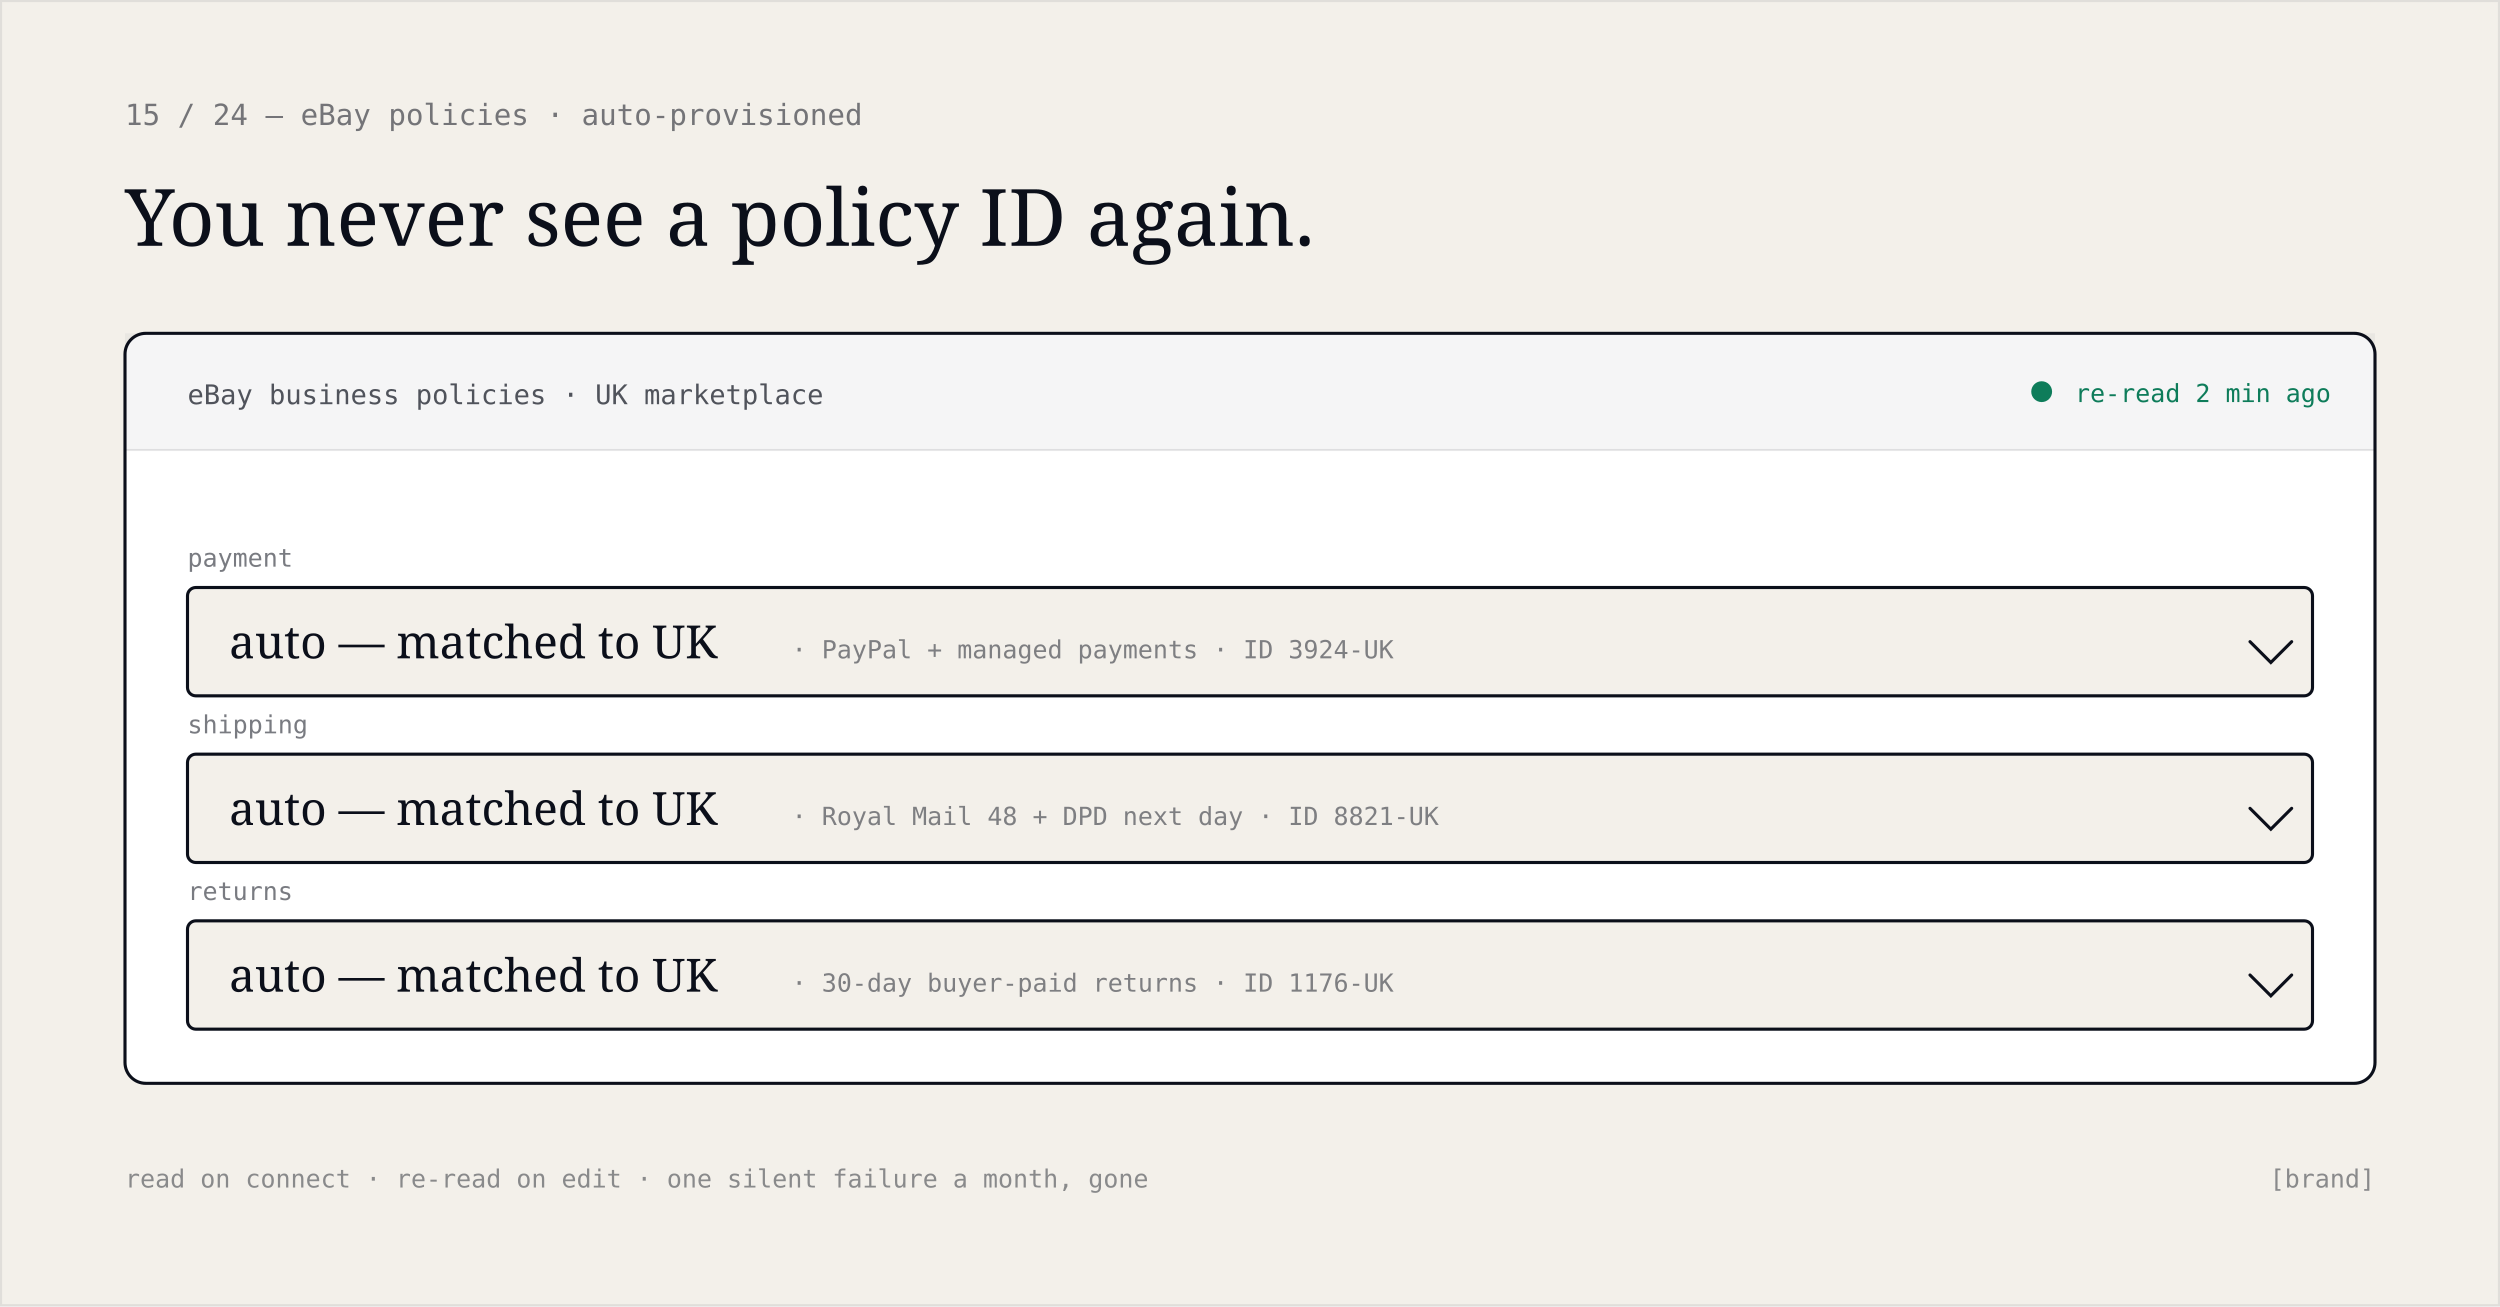
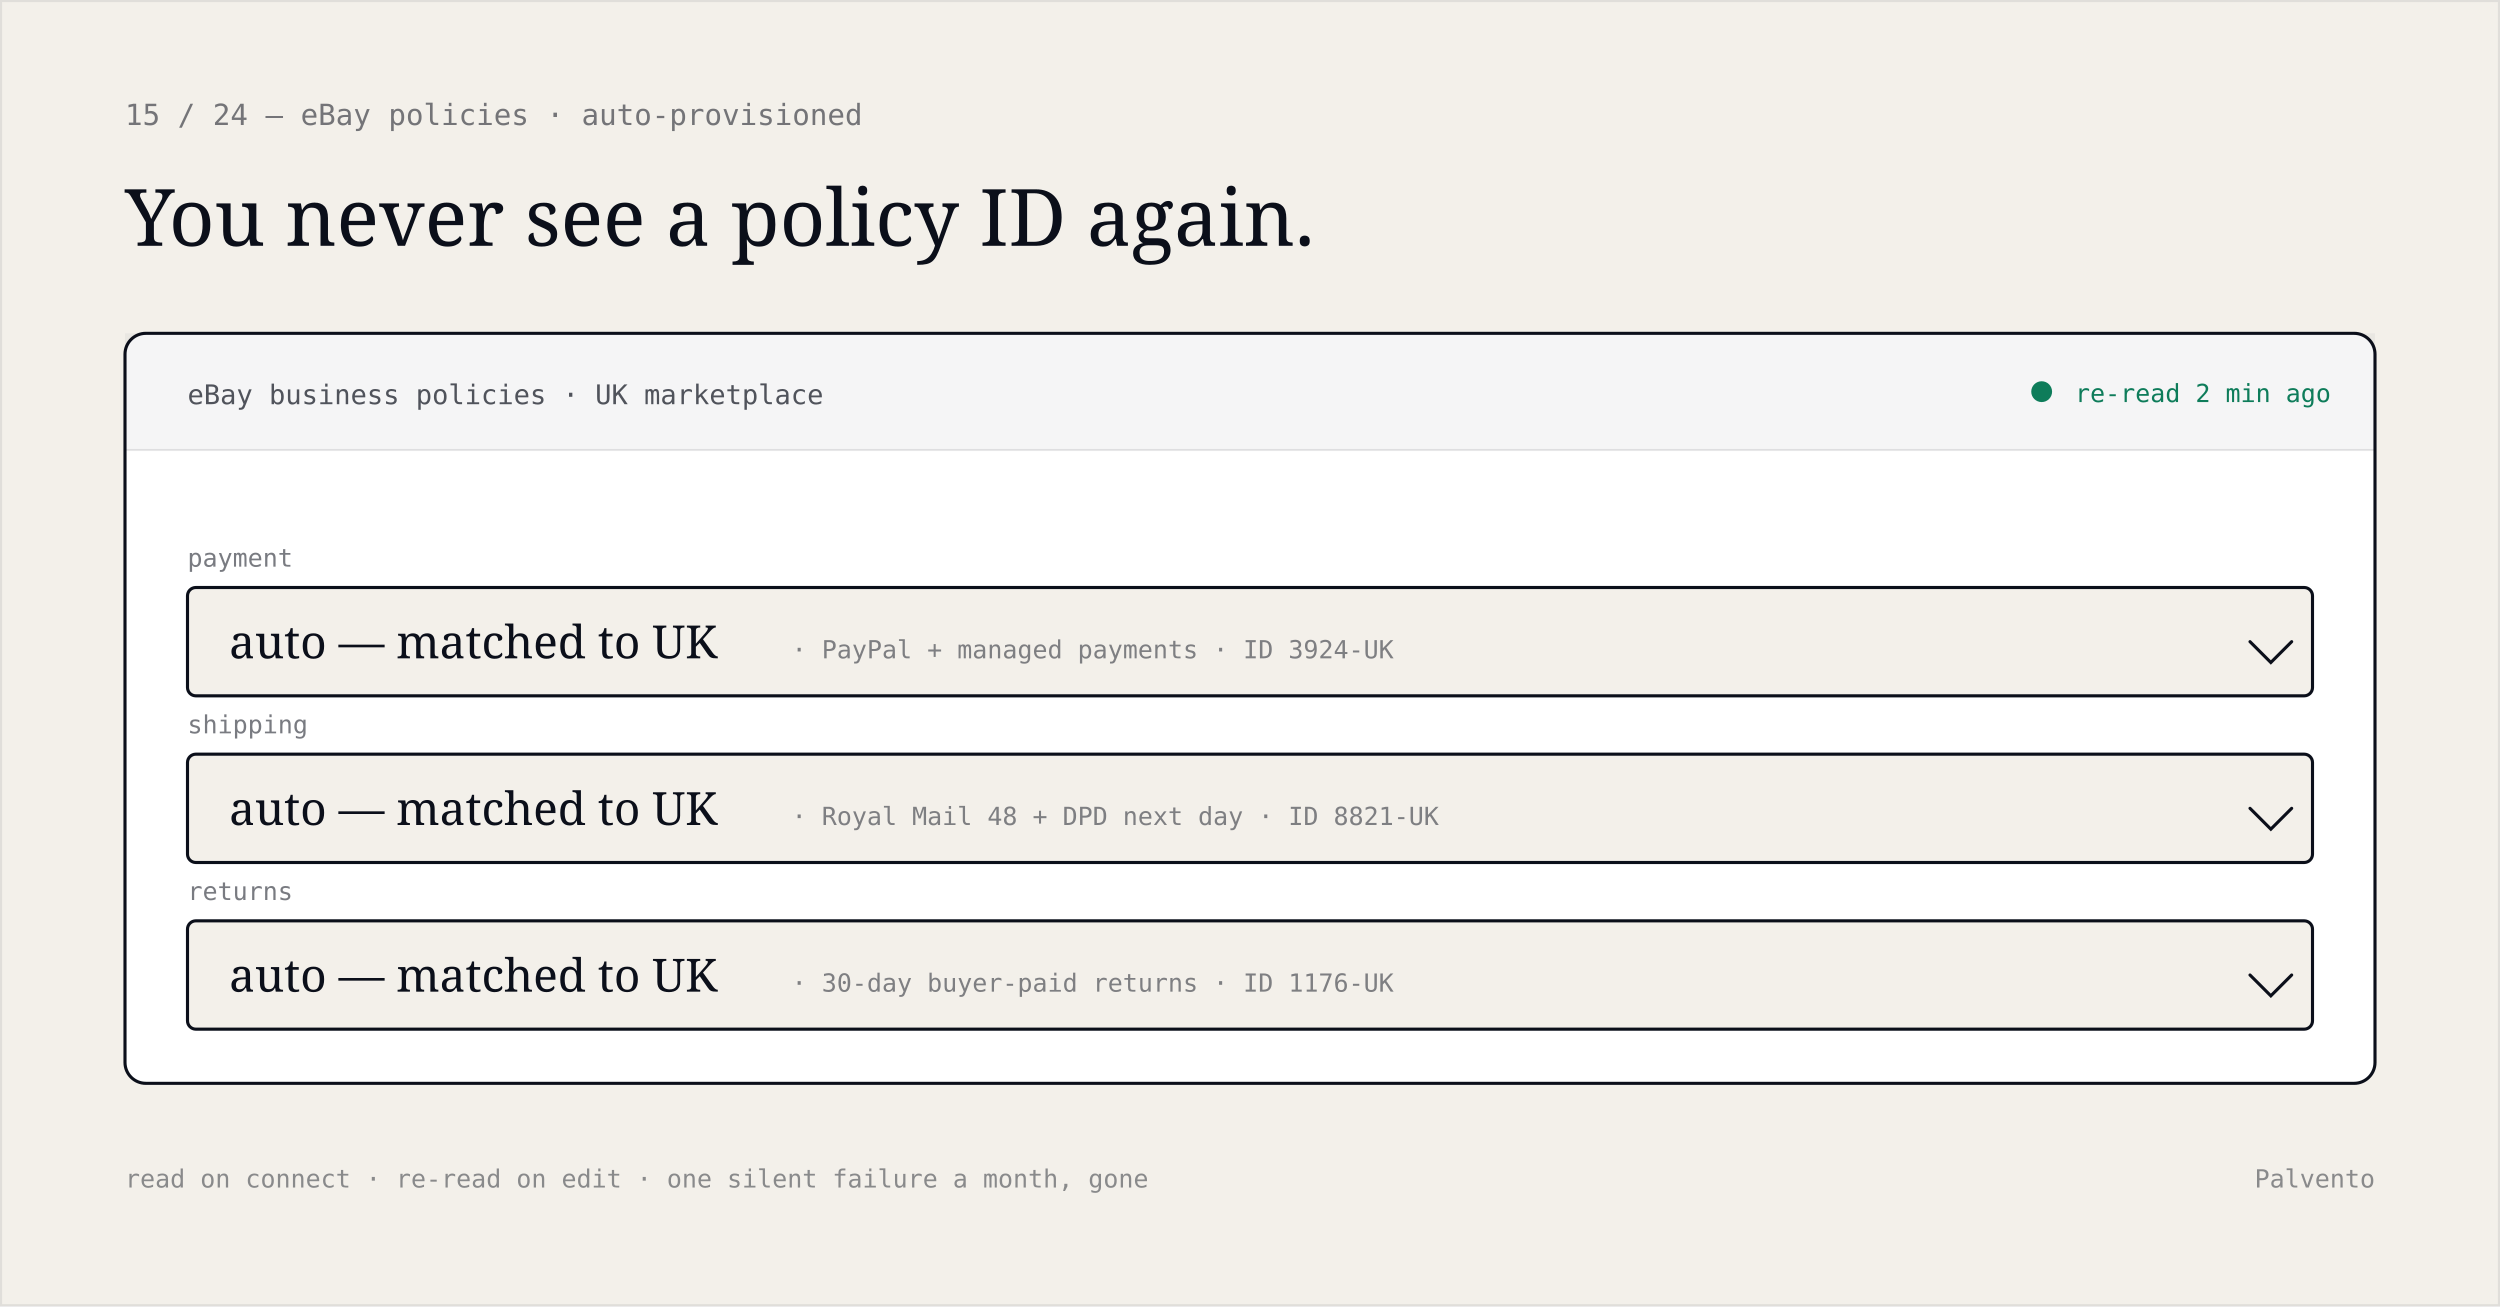
<svg xmlns="http://www.w3.org/2000/svg" width="1200" height="627" viewBox="0 0 1200 627" role="img" aria-labelledby="t15">
  <rect width="1200" height="627" fill="#f3f0ea" />
  <rect x="0.5" y="0.5" width="1199" height="626" fill="none" stroke="#0b0f1a" stroke-opacity="0.08" />
  <g font-family="'Geist Mono', ui-monospace, monospace" font-size="14" fill="#0b0f1a" fill-opacity="0.55">
    <text x="60" y="60">15 / 24 — eBay policies · auto-provisioned</text>
  </g>
  <g font-family="'Instrument Serif', Georgia, serif" fill="#0b0f1a">
    <text x="60" y="118" font-size="38">You never see a policy ID again.</text>
  </g>
  <g>
    <rect x="60" y="160" width="1080" height="360" rx="10" fill="#ffffff" stroke="#0b0f1a" stroke-width="1.5" />
    <rect x="60" y="160" width="1080" height="56" fill="#0b0f1a" fill-opacity="0.04" />
    <text x="90" y="194" font-family="'Geist Mono', ui-monospace, monospace" font-size="13" fill="#0b0f1a" fill-opacity="0.7">eBay business policies · UK marketplace</text>
    <g>
      <circle cx="980" cy="188" r="5" fill="#0e7c5a" />
      <text x="996" y="193" font-family="'Geist Mono', ui-monospace, monospace" font-size="12" fill="#0e7c5a">re-read 2 min ago</text>
    </g>
    <line x1="60" y1="216" x2="1140" y2="216" stroke="#0b0f1a" stroke-opacity="0.1" />
  </g>
  <g>
    <text x="90" y="272" font-family="'Geist Mono', ui-monospace, monospace" font-size="12" fill="#0b0f1a" fill-opacity="0.55">payment</text>
    <rect x="90" y="282" width="1020" height="52" rx="4" fill="#f3f0ea" stroke="#0b0f1a" stroke-width="1.5" />
    <text x="110" y="316" font-family="'Instrument Serif', Georgia, serif" font-size="22" fill="#0b0f1a">auto — matched to UK</text>
    <text x="380" y="316" font-family="'Geist Mono', ui-monospace, monospace" font-size="12" fill="#0b0f1a" fill-opacity="0.5">· PayPal + managed payments · ID 3924-UK</text>
    <path d="M1080 308 L 1090 318 L 1100 308" fill="none" stroke="#0b0f1a" stroke-width="1.5" stroke-linecap="round" />
    <text x="90" y="352" font-family="'Geist Mono', ui-monospace, monospace" font-size="12" fill="#0b0f1a" fill-opacity="0.55">shipping</text>
    <rect x="90" y="362" width="1020" height="52" rx="4" fill="#f3f0ea" stroke="#0b0f1a" stroke-width="1.5" />
    <text x="110" y="396" font-family="'Instrument Serif', Georgia, serif" font-size="22" fill="#0b0f1a">auto — matched to UK</text>
    <text x="380" y="396" font-family="'Geist Mono', ui-monospace, monospace" font-size="12" fill="#0b0f1a" fill-opacity="0.5">· Royal Mail 48 + DPD next day · ID 8821-UK</text>
    <path d="M1080 388 L 1090 398 L 1100 388" fill="none" stroke="#0b0f1a" stroke-width="1.5" stroke-linecap="round" />
    <text x="90" y="432" font-family="'Geist Mono', ui-monospace, monospace" font-size="12" fill="#0b0f1a" fill-opacity="0.55">returns</text>
    <rect x="90" y="442" width="1020" height="52" rx="4" fill="#f3f0ea" stroke="#0b0f1a" stroke-width="1.5" />
    <text x="110" y="476" font-family="'Instrument Serif', Georgia, serif" font-size="22" fill="#0b0f1a">auto — matched to UK</text>
    <text x="380" y="476" font-family="'Geist Mono', ui-monospace, monospace" font-size="12" fill="#0b0f1a" fill-opacity="0.5">· 30-day buyer-paid returns · ID 1176-UK</text>
    <path d="M1080 468 L 1090 478 L 1100 468" fill="none" stroke="#0b0f1a" stroke-width="1.5" stroke-linecap="round" />
  </g>
  <g font-family="'Geist Mono', ui-monospace, monospace" font-size="12" fill="#0b0f1a" fill-opacity="0.45">
    <text x="60" y="570">read on connect · re-read on edit · one silent failure a month, gone</text>
-     <text x="1140" y="570" text-anchor="end">[brand]</text>
+     <text x="1140" y="570" text-anchor="end">Palvento</text>
  </g>
</svg>
